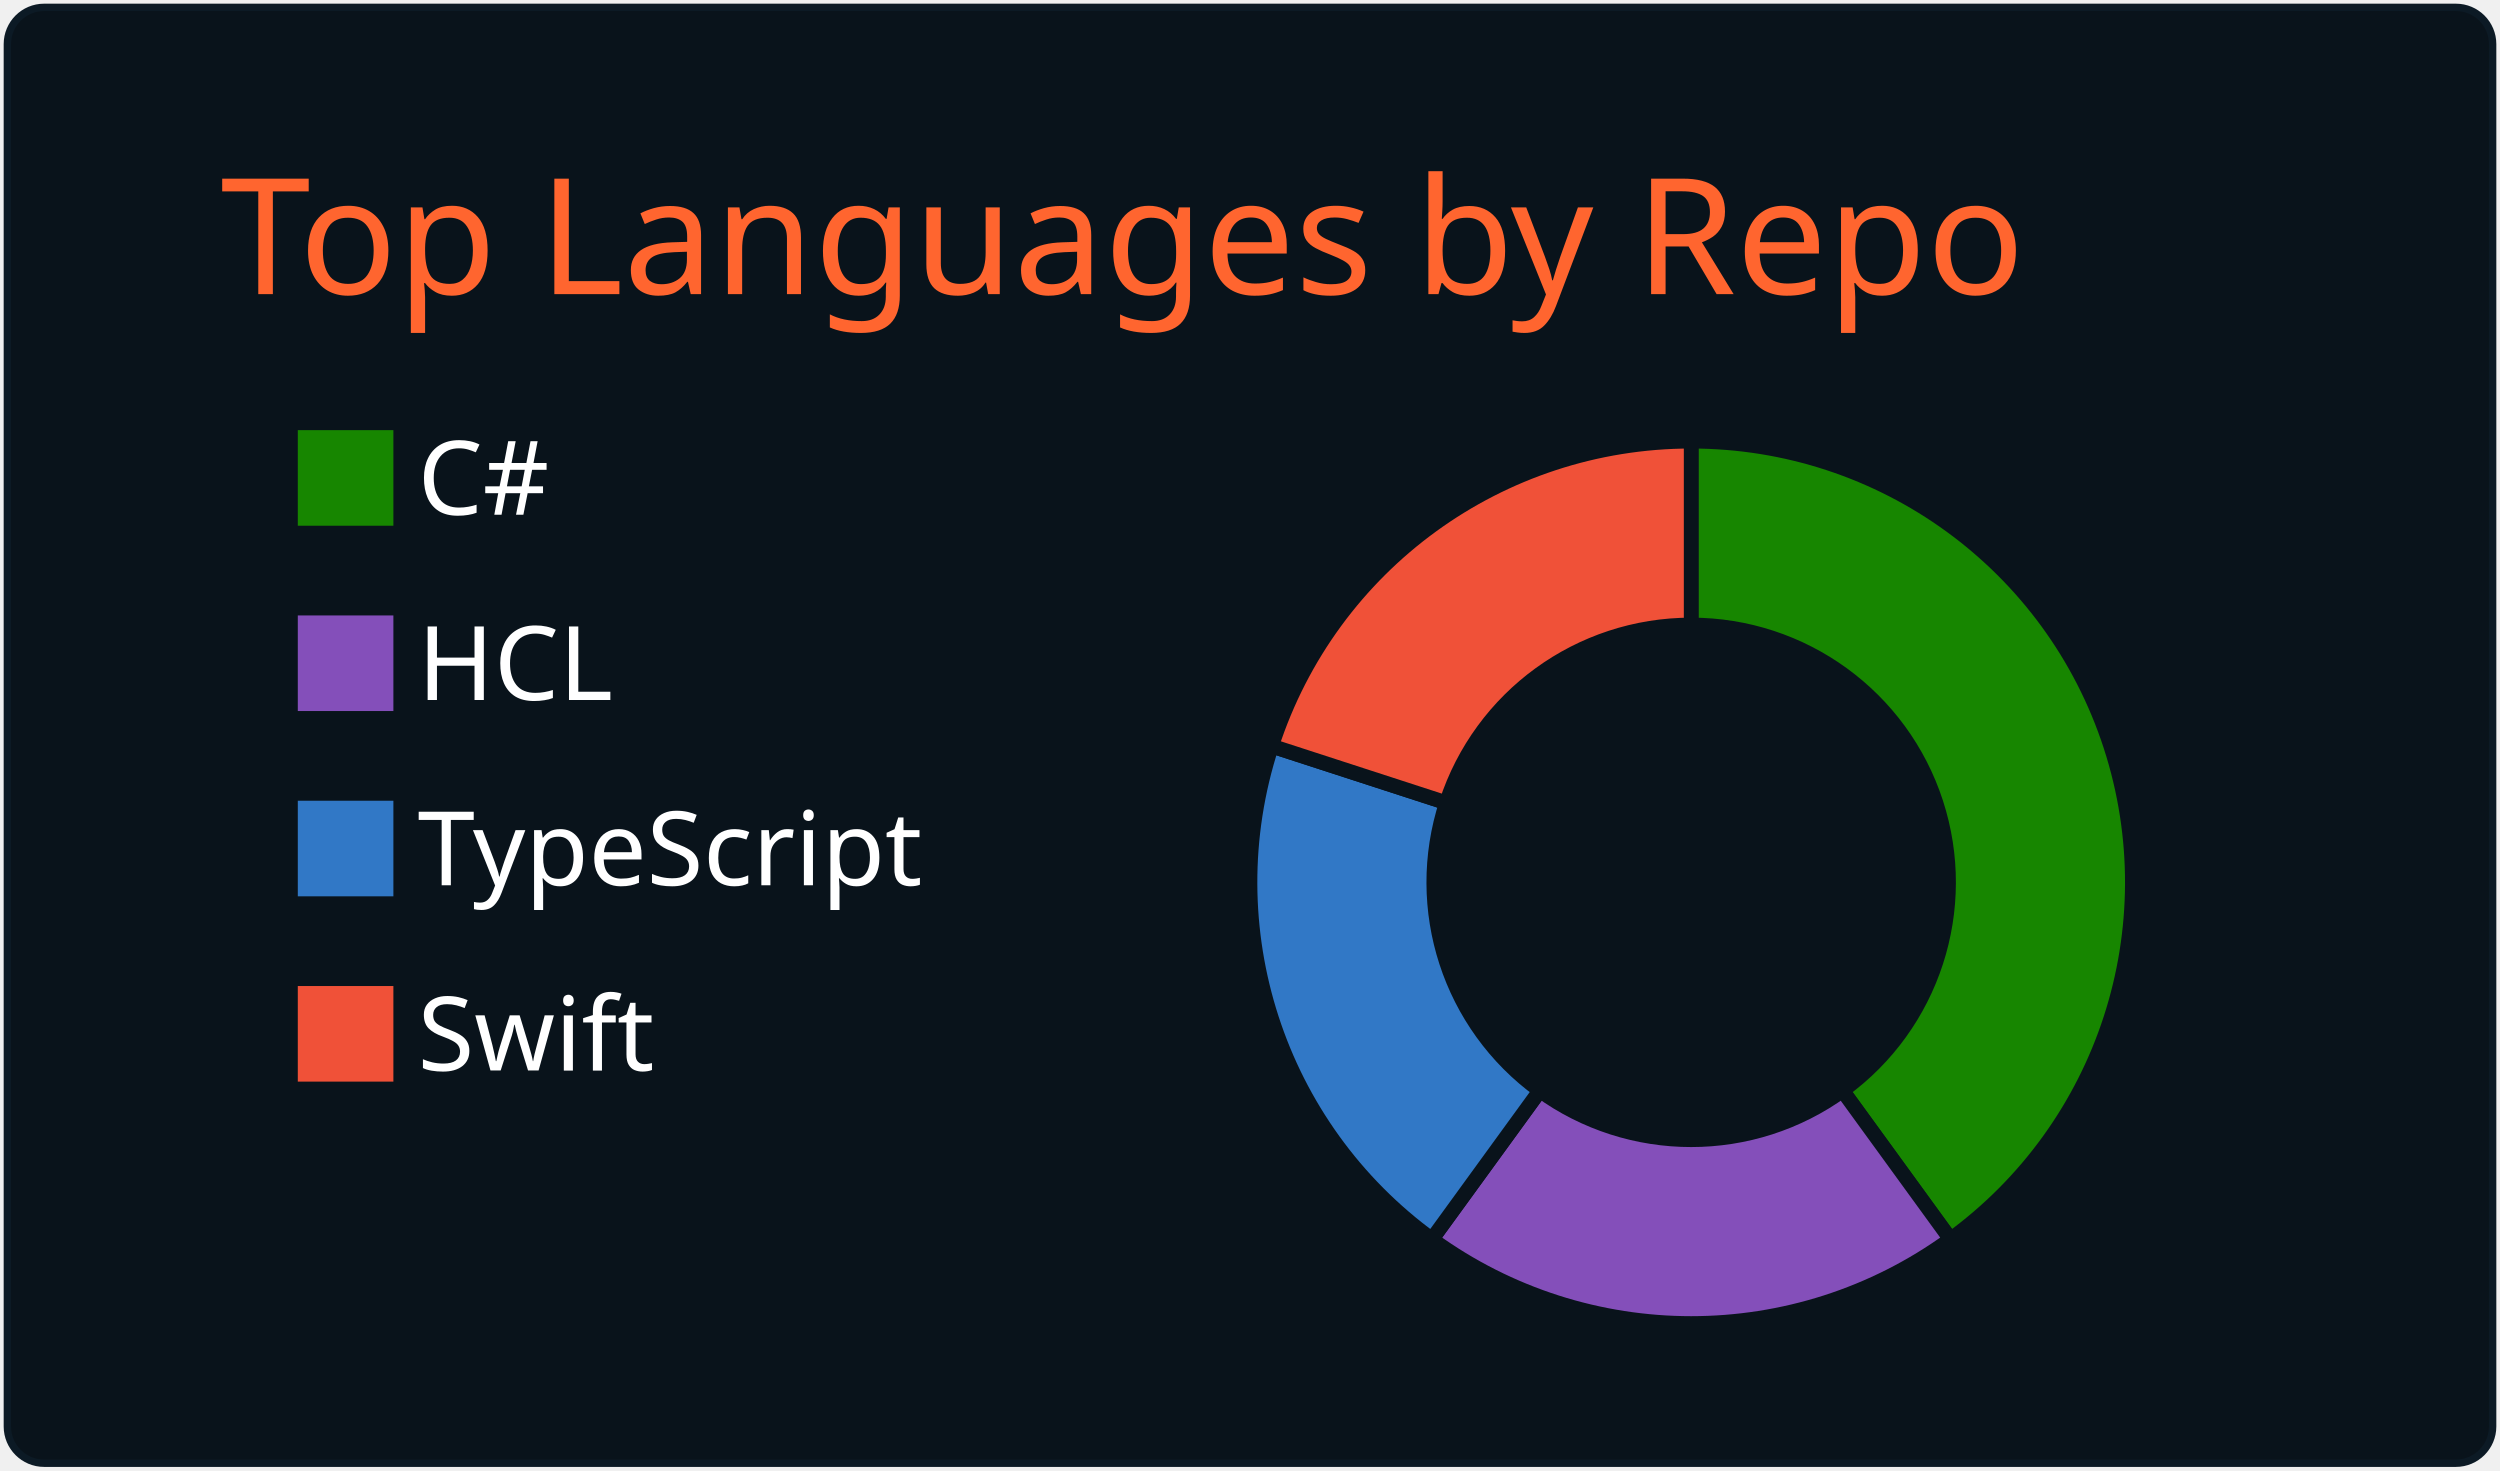
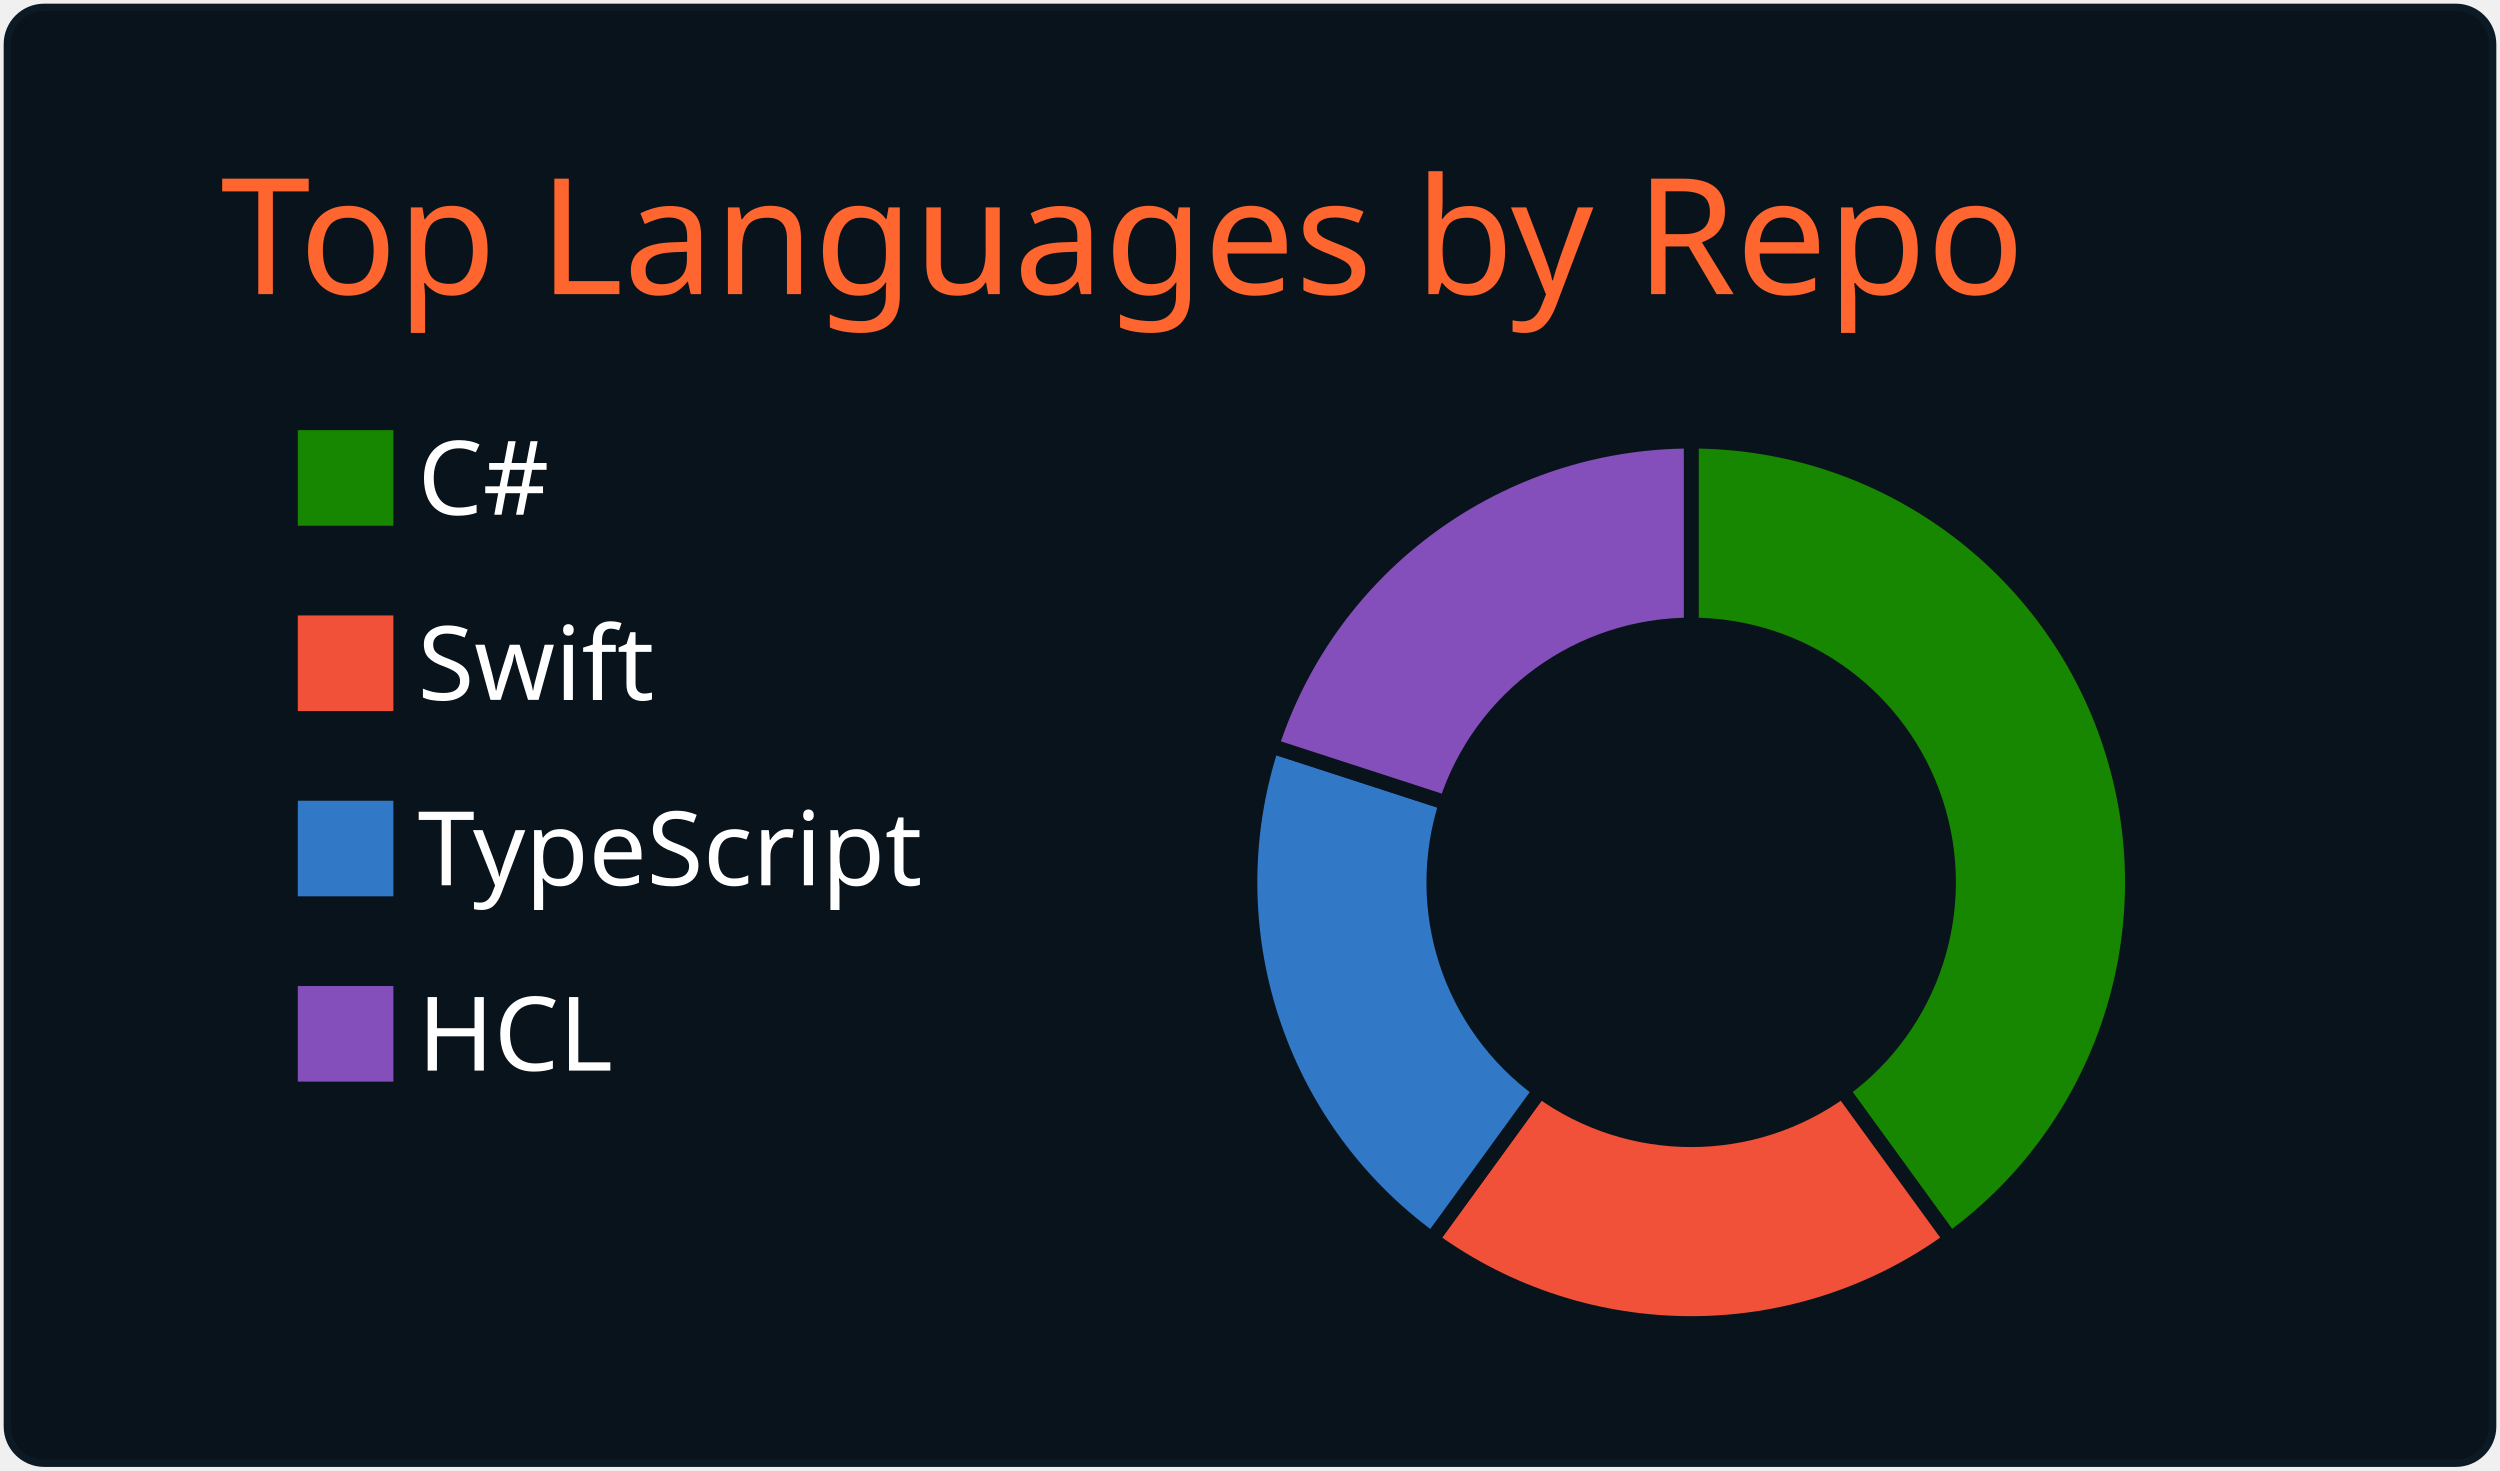
<svg xmlns="http://www.w3.org/2000/svg" width="340" height="200" viewBox="0 0 340 200">
  <style>* {
          font-family: 'Segoe UI', Ubuntu, "Helvetica Neue", Sans-Serif
        }</style>
  <g class="gpsc-root">
    <rect x="1" y="1" rx="5" ry="5" height="99%" width="99.412%" stroke="#0c1a25" stroke-width="1" fill="#09131b" stroke-opacity="1" />
    <text x="30" y="40" class="gpsc-item" style="--gpsc-i: 0; font-size: 22px; fill: #ff652f;">Top Languages by Repo</text>
    <g transform="translate(0,40)">
      <g transform="translate(40,0)">
        <rect y="18" width="14" height="14" class="gpsc-item" style="--gpsc-i: 0; stroke-width: 1px;" fill="#178600" stroke="#09131b" />
-         <rect y="43.2" width="14" height="14" class="gpsc-item" style="--gpsc-i: 1; stroke-width: 1px;" fill="#844FBA" stroke="#09131b" />
+         <rect y="43.2" width="14" height="14" class="gpsc-item" style="--gpsc-i: 1; stroke-width: 1px;" fill="#F05138" stroke="#09131b" />
        <rect y="68.4" width="14" height="14" class="gpsc-item" style="--gpsc-i: 2; stroke-width: 1px;" fill="#3178c6" stroke="#09131b" />
-         <rect y="93.6" width="14" height="14" class="gpsc-item" style="--gpsc-i: 3; stroke-width: 1px;" fill="#F05138" stroke="#09131b" />
+         <rect y="93.6" width="14" height="14" class="gpsc-item" style="--gpsc-i: 3; stroke-width: 1px;" fill="#844FBA" stroke="#09131b" />
        <text x="16.8" y="30" class="gpsc-item" style="--gpsc-i: 0; fill: #ffffff; font-size: 14px;">C#</text>
-         <text x="16.8" y="55.2" class="gpsc-item" style="--gpsc-i: 1; fill: #ffffff; font-size: 14px;">HCL</text>
+         <text x="16.8" y="55.2" class="gpsc-item" style="--gpsc-i: 1; fill: #ffffff; font-size: 14px;">Swift</text>
        <text x="16.8" y="80.4" class="gpsc-item" style="--gpsc-i: 2; fill: #ffffff; font-size: 14px;">TypeScript</text>
-         <text x="16.8" y="105.6" class="gpsc-item" style="--gpsc-i: 3; fill: #ffffff; font-size: 14px;">Swift</text>
+         <text x="16.8" y="105.6" class="gpsc-item" style="--gpsc-i: 3; fill: #ffffff; font-size: 14px;">HCL</text>
      </g>
      <g transform="translate( 230, 80 )">
        <g class="arc" style="--gpsc-i: 0;">
          <path d="M3.67394039744206e-15,-60A60,60,0,0,1,35.267,48.541L20.572,28.316A35,35,0,0,0,2.1431318985078682e-15,-35Z" style="fill: #178600; stroke-width: 2px;" stroke="#09131b" />
        </g>
        <g class="arc" style="--gpsc-i: 1;">
-           <path d="M35.267,48.541A60,60,0,0,1,-35.267,48.541L-20.572,28.316A35,35,0,0,0,20.572,28.316Z" style="fill: #844FBA; stroke-width: 2px;" stroke="#09131b" />
+           <path d="M35.267,48.541A60,60,0,0,1,-35.267,48.541L-20.572,28.316A35,35,0,0,0,20.572,28.316Z" style="fill: #F05138; stroke-width: 2px;" stroke="#09131b" />
        </g>
        <g class="arc" style="--gpsc-i: 2;">
          <path d="M-35.267,48.541A60,60,0,0,1,-57.063,-18.541L-33.287,-10.816A35,35,0,0,0,-20.572,28.316Z" style="fill: #3178c6; stroke-width: 2px;" stroke="#09131b" />
        </g>
        <g class="arc" style="--gpsc-i: 3;">
-           <path d="M-57.063,-18.541A60,60,0,0,1,-1.1021821192326178e-14,-60L-6.429395695523604e-15,-35A35,35,0,0,0,-33.287,-10.816Z" style="fill: #F05138; stroke-width: 2px;" stroke="#09131b" />
+           <path d="M-57.063,-18.541A60,60,0,0,1,-1.1021821192326178e-14,-60L-6.429395695523604e-15,-35A35,35,0,0,0,-33.287,-10.816Z" style="fill: #844FBA; stroke-width: 2px;" stroke="#09131b" />
        </g>
      </g>
    </g>
  </g>
</svg>
